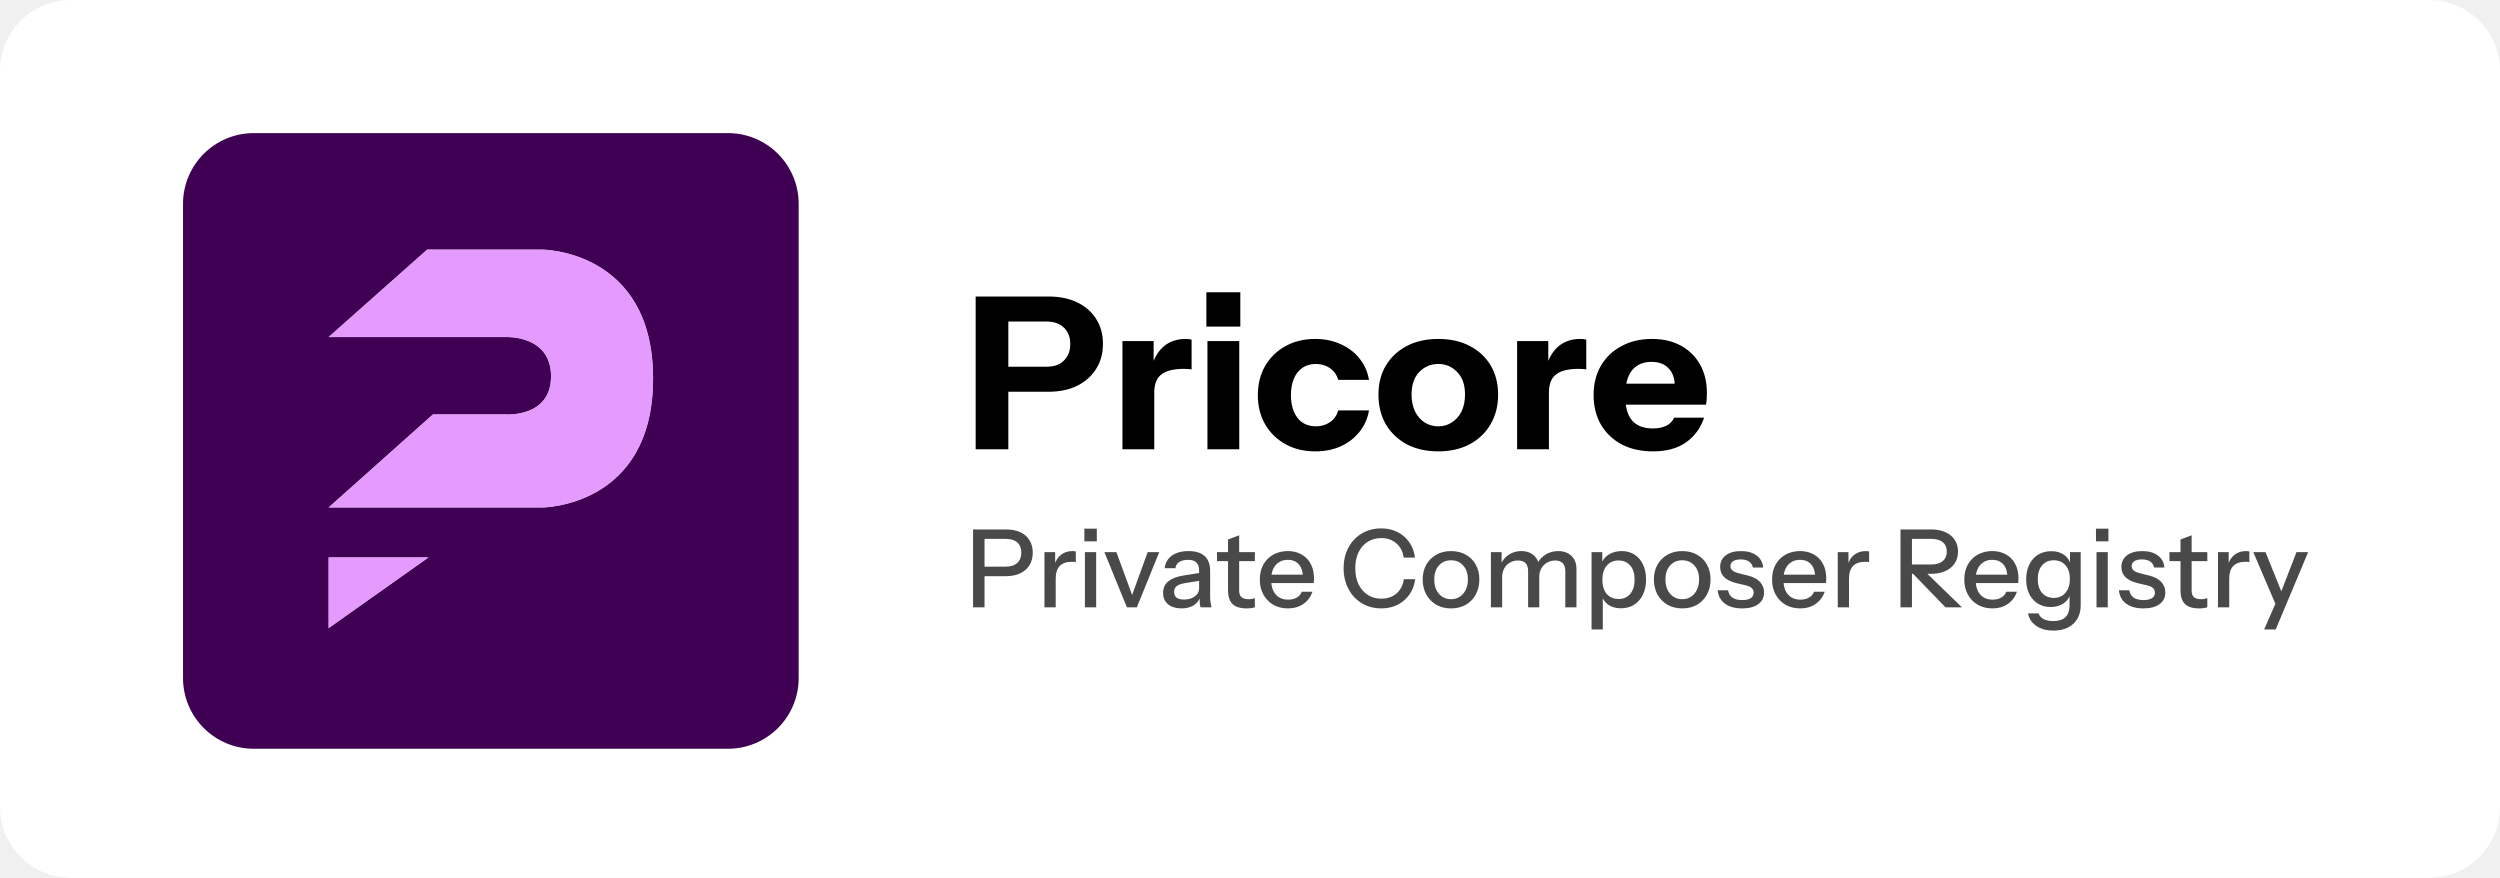
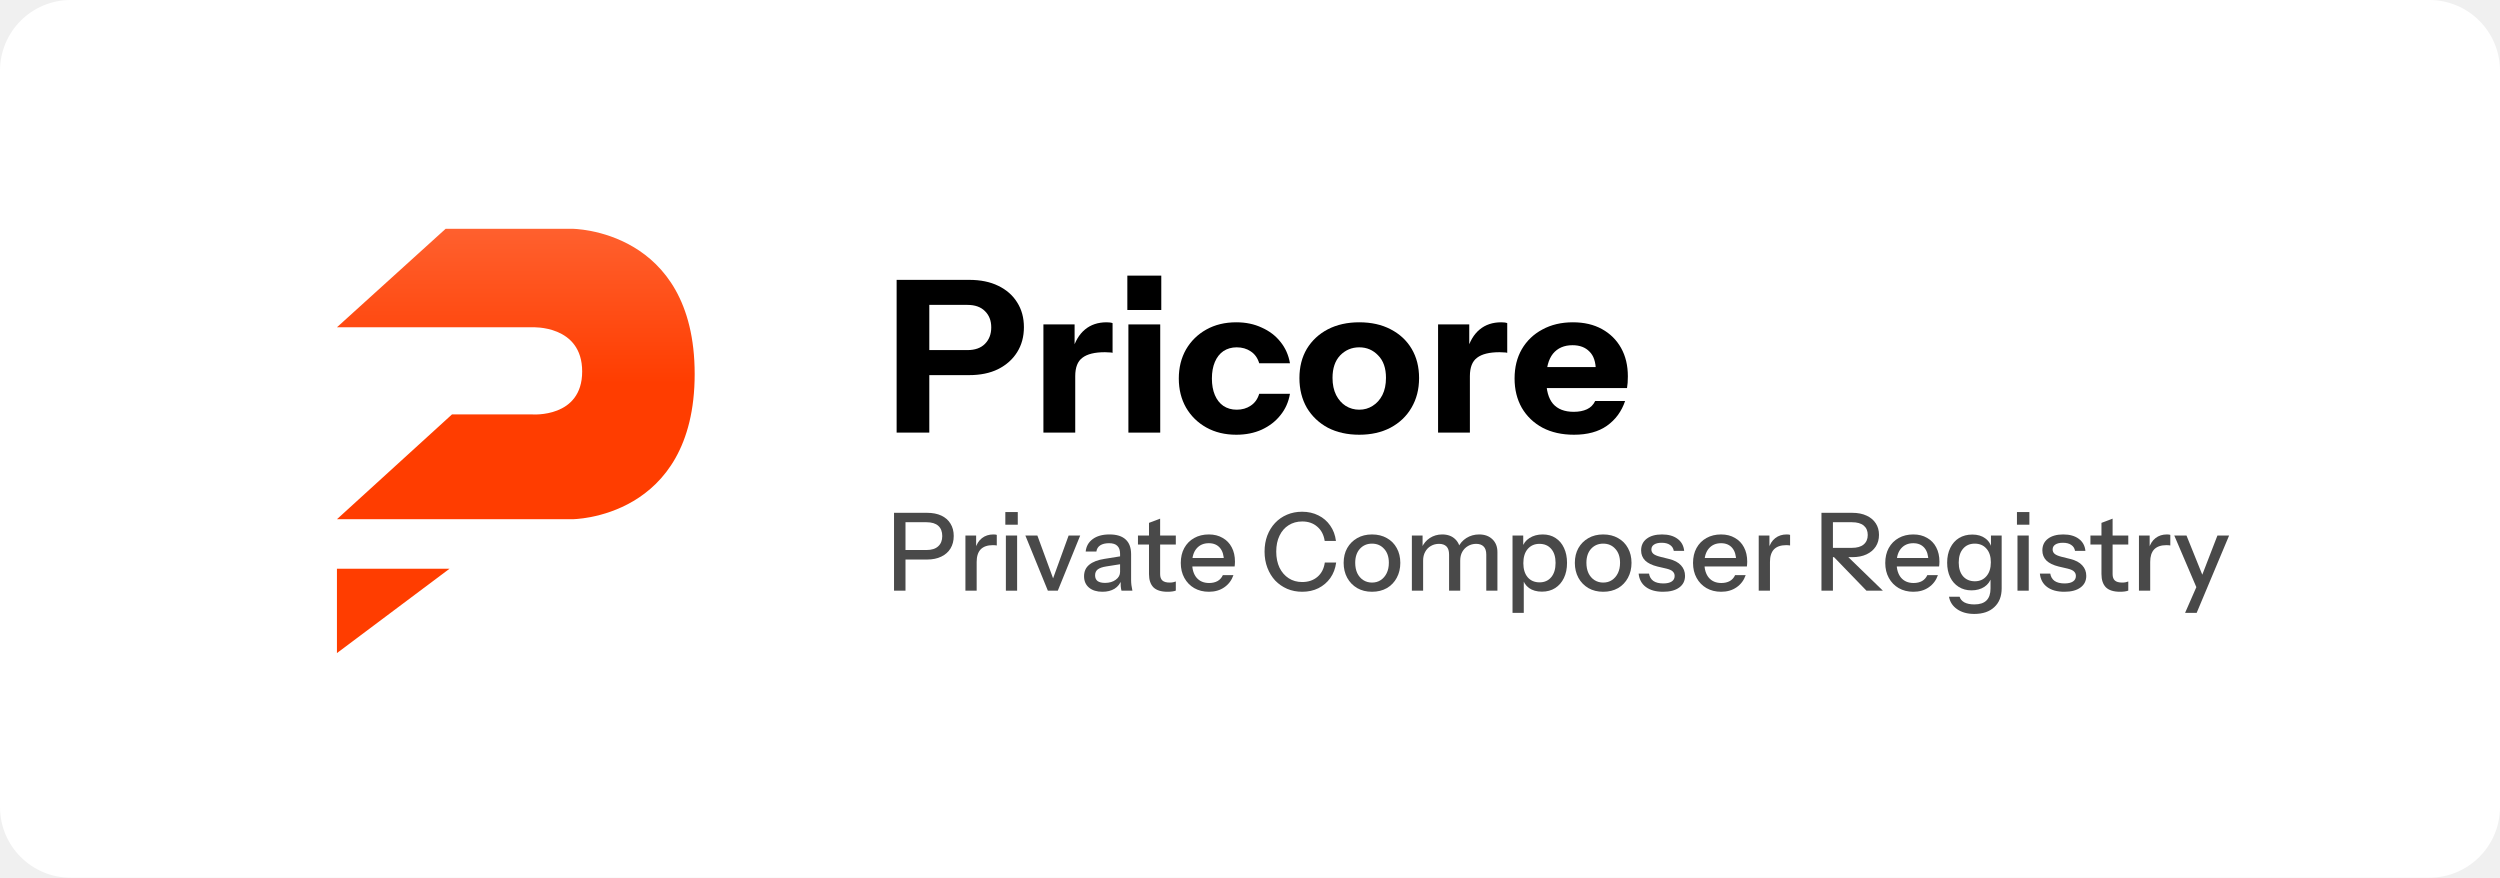
<svg xmlns="http://www.w3.org/2000/svg" width="601" height="211" viewBox="0 0 601 211" fill="none">
  <rect width="601" height="211" rx="17" fill="white" />
-   <path d="M234.55 108V71.28H251.992C254.712 71.28 257.041 71.756 258.979 72.708C260.951 73.66 262.464 74.986 263.518 76.686C264.606 78.386 265.15 80.375 265.15 82.653C265.15 84.931 264.606 86.937 263.518 88.671C262.43 90.405 260.9 91.765 258.928 92.751C256.99 93.703 254.678 94.179 251.992 94.179H240.772V88.161H251.584C253.386 88.161 254.78 87.668 255.766 86.682C256.786 85.662 257.296 84.336 257.296 82.704C257.296 81.072 256.786 79.763 255.766 78.777C254.78 77.791 253.386 77.298 251.584 77.298H242.404V108H234.55ZM269.836 108V81.99H277.333V88.11H277.486V108H269.836ZM277.486 94.434L276.823 88.263C277.435 86.053 278.438 84.37 279.832 83.214C281.226 82.058 282.96 81.48 285.034 81.48C285.68 81.48 286.156 81.548 286.462 81.684V88.824C286.292 88.756 286.054 88.722 285.748 88.722C285.442 88.688 285.068 88.671 284.626 88.671C282.178 88.671 280.376 89.113 279.22 89.997C278.064 90.847 277.486 92.326 277.486 94.434ZM290.268 108V81.99H297.918V108H290.268ZM290.013 78.522V70.26H298.173V78.522H290.013ZM316.205 108.51C313.485 108.51 311.088 107.932 309.014 106.776C306.94 105.62 305.308 104.022 304.118 101.982C302.962 99.942 302.384 97.613 302.384 94.995C302.384 92.377 302.962 90.048 304.118 88.008C305.308 85.968 306.94 84.37 309.014 83.214C311.088 82.058 313.485 81.48 316.205 81.48C318.483 81.48 320.523 81.905 322.325 82.755C324.161 83.571 325.657 84.71 326.813 86.172C328.003 87.634 328.768 89.351 329.108 91.323H321.713C321.339 90.065 320.659 89.113 319.673 88.467C318.721 87.821 317.599 87.498 316.307 87.498C315.083 87.498 314.012 87.804 313.094 88.416C312.21 89.028 311.53 89.895 311.054 91.017C310.578 92.139 310.34 93.465 310.34 94.995C310.34 96.525 310.578 97.851 311.054 98.973C311.53 100.095 312.21 100.962 313.094 101.574C314.012 102.186 315.083 102.492 316.307 102.492C317.599 102.492 318.721 102.169 319.673 101.523C320.659 100.877 321.339 99.925 321.713 98.667H329.108C328.768 100.639 328.003 102.356 326.813 103.818C325.657 105.28 324.161 106.436 322.325 107.286C320.523 108.102 318.483 108.51 316.205 108.51ZM345.764 108.51C342.908 108.51 340.392 107.949 338.216 106.827C336.074 105.671 334.391 104.073 333.167 102.033C331.977 99.959 331.382 97.579 331.382 94.893C331.382 92.207 331.977 89.861 333.167 87.855C334.391 85.849 336.074 84.285 338.216 83.163C340.392 82.041 342.908 81.48 345.764 81.48C348.654 81.48 351.17 82.041 353.312 83.163C355.488 84.285 357.171 85.849 358.361 87.855C359.551 89.861 360.146 92.207 360.146 94.893C360.146 97.579 359.534 99.959 358.31 102.033C357.12 104.073 355.437 105.671 353.261 106.827C351.119 107.949 348.62 108.51 345.764 108.51ZM345.764 102.492C346.954 102.492 348.025 102.186 348.977 101.574C349.963 100.962 350.745 100.095 351.323 98.973C351.901 97.817 352.19 96.44 352.19 94.842C352.19 92.496 351.561 90.694 350.303 89.436C349.079 88.144 347.566 87.498 345.764 87.498C343.962 87.498 342.432 88.144 341.174 89.436C339.95 90.728 339.338 92.53 339.338 94.842C339.338 96.44 339.627 97.817 340.205 98.973C340.783 100.095 341.548 100.962 342.5 101.574C343.486 102.186 344.574 102.492 345.764 102.492ZM364.712 108V81.99H372.209V88.11H372.362V108H364.712ZM372.362 94.434L371.699 88.263C372.311 86.053 373.314 84.37 374.708 83.214C376.102 82.058 377.836 81.48 379.91 81.48C380.556 81.48 381.032 81.548 381.338 81.684V88.824C381.168 88.756 380.93 88.722 380.624 88.722C380.318 88.688 379.944 88.671 379.502 88.671C377.054 88.671 375.252 89.113 374.096 89.997C372.94 90.847 372.362 92.326 372.362 94.434ZM397.383 108.51C394.493 108.51 391.977 107.949 389.835 106.827C387.693 105.671 386.027 104.073 384.837 102.033C383.681 99.993 383.103 97.647 383.103 94.995C383.103 92.309 383.681 89.963 384.837 87.957C386.027 85.917 387.676 84.336 389.784 83.214C391.892 82.058 394.34 81.48 397.128 81.48C399.814 81.48 402.143 82.024 404.115 83.112C406.087 84.2 407.617 85.713 408.705 87.651C409.793 89.589 410.337 91.867 410.337 94.485C410.337 95.029 410.32 95.539 410.286 96.015C410.252 96.457 410.201 96.882 410.133 97.29H387.591V92.241H403.962L402.636 93.159C402.636 91.051 402.126 89.504 401.106 88.518C400.12 87.498 398.76 86.988 397.026 86.988C395.02 86.988 393.456 87.668 392.334 89.028C391.246 90.388 390.702 92.428 390.702 95.148C390.702 97.8 391.246 99.772 392.334 101.064C393.456 102.356 395.122 103.002 397.332 103.002C398.556 103.002 399.61 102.798 400.494 102.39C401.378 101.982 402.041 101.319 402.483 100.401H409.674C408.824 102.917 407.362 104.906 405.288 106.368C403.248 107.796 400.613 108.51 397.383 108.51Z" fill="black" />
-   <path d="M233.924 146V127.28H241.854C243.206 127.28 244.359 127.505 245.312 127.956C246.265 128.407 246.993 129.048 247.496 129.88C248.016 130.712 248.276 131.7 248.276 132.844C248.276 134.005 248.016 135.011 247.496 135.86C246.993 136.692 246.257 137.342 245.286 137.81C244.333 138.278 243.189 138.512 241.854 138.512H236.03V136.224H241.724C242.955 136.224 243.891 135.929 244.532 135.34C245.191 134.751 245.52 133.927 245.52 132.87C245.52 131.795 245.199 130.972 244.558 130.4C243.917 129.828 242.972 129.542 241.724 129.542H236.68V146H233.924ZM251.087 146V132.74H253.661V136.042H253.791V146H251.087ZM253.791 139.084L253.453 135.938C253.765 134.811 254.303 133.953 255.065 133.364C255.828 132.775 256.738 132.48 257.795 132.48C258.194 132.48 258.471 132.515 258.627 132.584V135.132C258.541 135.097 258.419 135.08 258.263 135.08C258.107 135.063 257.917 135.054 257.691 135.054C256.391 135.054 255.412 135.392 254.753 136.068C254.112 136.744 253.791 137.749 253.791 139.084ZM260.812 146V132.74H263.516V146H260.812ZM260.682 130.14V127.098H263.672V130.14H260.682ZM270.905 146L265.497 132.74H268.383L272.803 144.778H271.529L275.897 132.74H278.679L273.297 146H270.905ZM288.604 146C288.518 145.671 288.457 145.307 288.422 144.908C288.405 144.509 288.396 144.024 288.396 143.452H288.266V137.134C288.266 136.285 288.05 135.652 287.616 135.236C287.2 134.803 286.533 134.586 285.614 134.586C284.73 134.586 284.02 134.759 283.482 135.106C282.962 135.453 282.659 135.947 282.572 136.588H279.998C280.12 135.34 280.683 134.343 281.688 133.598C282.694 132.853 284.037 132.48 285.718 132.48C287.452 132.48 288.752 132.887 289.618 133.702C290.485 134.499 290.918 135.678 290.918 137.238V143.452C290.918 143.851 290.944 144.258 290.996 144.674C291.048 145.09 291.126 145.532 291.23 146H288.604ZM284.028 146.26C282.676 146.26 281.602 145.931 280.804 145.272C280.007 144.596 279.608 143.686 279.608 142.542C279.608 141.363 280.024 140.436 280.856 139.76C281.706 139.067 282.919 138.599 284.496 138.356L288.864 137.654V139.552L284.912 140.176C284.028 140.315 283.361 140.549 282.91 140.878C282.477 141.207 282.26 141.684 282.26 142.308C282.26 142.915 282.46 143.374 282.858 143.686C283.274 143.981 283.872 144.128 284.652 144.128C285.692 144.128 286.55 143.877 287.226 143.374C287.92 142.871 288.266 142.239 288.266 141.476L288.604 143.4C288.292 144.319 287.738 145.029 286.94 145.532C286.143 146.017 285.172 146.26 284.028 146.26ZM299.69 146.26C298.148 146.26 297.012 145.905 296.284 145.194C295.574 144.466 295.218 143.4 295.218 141.996V129.698L297.896 128.684V142.022C297.896 142.715 298.078 143.227 298.442 143.556C298.806 143.885 299.396 144.05 300.21 144.05C300.522 144.05 300.8 144.024 301.042 143.972C301.285 143.92 301.493 143.859 301.666 143.79V145.974C301.476 146.061 301.207 146.13 300.86 146.182C300.514 146.234 300.124 146.26 299.69 146.26ZM292.566 134.898V132.74H301.666V134.898H292.566ZM309.62 146.26C308.285 146.26 307.107 145.965 306.084 145.376C305.079 144.787 304.29 143.972 303.718 142.932C303.146 141.892 302.86 140.696 302.86 139.344C302.86 137.975 303.137 136.779 303.692 135.756C304.264 134.716 305.061 133.91 306.084 133.338C307.107 132.766 308.277 132.48 309.594 132.48C310.877 132.48 311.986 132.757 312.922 133.312C313.875 133.849 314.603 134.603 315.106 135.574C315.626 136.545 315.886 137.697 315.886 139.032C315.886 139.24 315.877 139.439 315.86 139.63C315.86 139.803 315.843 139.985 315.808 140.176H304.68V138.148H313.91L313.234 138.954C313.234 137.533 312.913 136.449 312.272 135.704C311.631 134.959 310.738 134.586 309.594 134.586C308.363 134.586 307.384 135.011 306.656 135.86C305.945 136.692 305.59 137.853 305.59 139.344C305.59 140.852 305.945 142.031 306.656 142.88C307.384 143.729 308.389 144.154 309.672 144.154C310.452 144.154 311.128 143.998 311.7 143.686C312.272 143.357 312.697 142.88 312.974 142.256H315.522C315.089 143.504 314.352 144.483 313.312 145.194C312.289 145.905 311.059 146.26 309.62 146.26ZM332.049 146.26C330.749 146.26 329.544 146.026 328.435 145.558C327.325 145.073 326.363 144.405 325.549 143.556C324.751 142.689 324.127 141.667 323.677 140.488C323.226 139.309 323.001 138.018 323.001 136.614C323.001 135.21 323.217 133.927 323.651 132.766C324.101 131.587 324.725 130.573 325.523 129.724C326.337 128.857 327.299 128.19 328.409 127.722C329.518 127.254 330.723 127.02 332.023 127.02C333.479 127.02 334.787 127.315 335.949 127.904C337.11 128.476 338.055 129.291 338.783 130.348C339.528 131.405 339.987 132.636 340.161 134.04H337.457C337.231 132.567 336.633 131.423 335.663 130.608C334.709 129.776 333.505 129.36 332.049 129.36C330.818 129.36 329.726 129.663 328.773 130.27C327.837 130.859 327.109 131.7 326.589 132.792C326.069 133.867 325.809 135.141 325.809 136.614C325.809 138.07 326.069 139.353 326.589 140.462C327.126 141.554 327.863 142.403 328.799 143.01C329.735 143.617 330.818 143.92 332.049 143.92C333.505 143.92 334.718 143.513 335.689 142.698C336.677 141.866 337.275 140.713 337.483 139.24H340.213C340.022 140.661 339.554 141.901 338.809 142.958C338.063 143.998 337.11 144.813 335.949 145.402C334.805 145.974 333.505 146.26 332.049 146.26ZM348.824 146.26C347.472 146.26 346.285 145.965 345.262 145.376C344.24 144.769 343.442 143.946 342.87 142.906C342.298 141.849 342.012 140.653 342.012 139.318C342.012 137.966 342.298 136.779 342.87 135.756C343.46 134.733 344.257 133.936 345.262 133.364C346.285 132.775 347.472 132.48 348.824 132.48C350.194 132.48 351.39 132.775 352.412 133.364C353.435 133.936 354.224 134.733 354.778 135.756C355.35 136.779 355.636 137.966 355.636 139.318C355.636 140.653 355.35 141.849 354.778 142.906C354.224 143.946 353.435 144.769 352.412 145.376C351.39 145.965 350.194 146.26 348.824 146.26ZM348.824 144.05C349.639 144.05 350.341 143.851 350.93 143.452C351.537 143.053 352.014 142.499 352.36 141.788C352.707 141.077 352.88 140.245 352.88 139.292C352.88 137.871 352.499 136.753 351.736 135.938C350.991 135.106 350.02 134.69 348.824 134.69C347.646 134.69 346.675 135.106 345.912 135.938C345.167 136.77 344.794 137.888 344.794 139.292C344.794 140.245 344.959 141.077 345.288 141.788C345.635 142.499 346.112 143.053 346.718 143.452C347.342 143.851 348.044 144.05 348.824 144.05ZM358.414 146V132.74H360.988V135.86H361.118V146H358.414ZM367.358 146V137.342C367.358 136.441 367.15 135.782 366.734 135.366C366.318 134.95 365.72 134.742 364.94 134.742C364.212 134.742 363.553 134.915 362.964 135.262C362.392 135.591 361.941 136.059 361.612 136.666C361.282 137.255 361.118 137.957 361.118 138.772L360.78 135.678C361.213 134.69 361.863 133.91 362.73 133.338C363.614 132.766 364.602 132.48 365.694 132.48C367.011 132.48 368.06 132.861 368.84 133.624C369.637 134.387 370.036 135.392 370.036 136.64V146H367.358ZM376.302 146V137.342C376.302 136.441 376.085 135.782 375.652 135.366C375.236 134.95 374.638 134.742 373.858 134.742C373.147 134.742 372.497 134.915 371.908 135.262C371.336 135.591 370.876 136.059 370.53 136.666C370.2 137.255 370.036 137.957 370.036 138.772L369.49 135.678C369.94 134.69 370.616 133.91 371.518 133.338C372.436 132.766 373.459 132.48 374.586 132.48C375.92 132.48 376.986 132.87 377.784 133.65C378.581 134.413 378.98 135.435 378.98 136.718V146H376.302ZM389.683 146.234C388.435 146.234 387.395 145.939 386.563 145.35C385.748 144.743 385.211 143.903 384.951 142.828L385.315 142.776V151.33H382.611V132.74H385.185V135.782L384.925 135.704C385.202 134.699 385.792 133.91 386.693 133.338C387.594 132.766 388.652 132.48 389.865 132.48C391.061 132.48 392.092 132.766 392.959 133.338C393.843 133.91 394.519 134.707 394.987 135.73C395.472 136.753 395.715 137.949 395.715 139.318C395.715 140.705 395.464 141.918 394.961 142.958C394.458 143.998 393.756 144.804 392.855 145.376C391.954 145.948 390.896 146.234 389.683 146.234ZM389.111 143.998C390.29 143.998 391.226 143.582 391.919 142.75C392.612 141.918 392.959 140.774 392.959 139.318C392.959 137.879 392.612 136.761 391.919 135.964C391.226 135.149 390.281 134.742 389.085 134.742C387.906 134.742 386.962 135.158 386.251 135.99C385.558 136.805 385.211 137.94 385.211 139.396C385.211 140.817 385.558 141.944 386.251 142.776C386.962 143.591 387.915 143.998 389.111 143.998ZM404.404 146.26C403.052 146.26 401.865 145.965 400.842 145.376C399.82 144.769 399.022 143.946 398.45 142.906C397.878 141.849 397.592 140.653 397.592 139.318C397.592 137.966 397.878 136.779 398.45 135.756C399.04 134.733 399.837 133.936 400.842 133.364C401.865 132.775 403.052 132.48 404.404 132.48C405.774 132.48 406.97 132.775 407.992 133.364C409.015 133.936 409.804 134.733 410.358 135.756C410.93 136.779 411.216 137.966 411.216 139.318C411.216 140.653 410.93 141.849 410.358 142.906C409.804 143.946 409.015 144.769 407.992 145.376C406.97 145.965 405.774 146.26 404.404 146.26ZM404.404 144.05C405.219 144.05 405.921 143.851 406.51 143.452C407.117 143.053 407.594 142.499 407.94 141.788C408.287 141.077 408.46 140.245 408.46 139.292C408.46 137.871 408.079 136.753 407.316 135.938C406.571 135.106 405.6 134.69 404.404 134.69C403.226 134.69 402.255 135.106 401.492 135.938C400.747 136.77 400.374 137.888 400.374 139.292C400.374 140.245 400.539 141.077 400.868 141.788C401.215 142.499 401.692 143.053 402.298 143.452C402.922 143.851 403.624 144.05 404.404 144.05ZM418.803 146.26C417.07 146.26 415.692 145.879 414.669 145.116C413.646 144.353 413.066 143.279 412.927 141.892H415.423C415.544 142.655 415.891 143.244 416.463 143.66C417.052 144.059 417.85 144.258 418.855 144.258C419.739 144.258 420.415 144.102 420.883 143.79C421.351 143.478 421.585 143.036 421.585 142.464C421.585 142.048 421.446 141.701 421.169 141.424C420.909 141.129 420.389 140.887 419.609 140.696L417.477 140.202C416.142 139.873 415.146 139.387 414.487 138.746C413.846 138.087 413.525 137.281 413.525 136.328C413.525 135.132 413.967 134.196 414.851 133.52C415.752 132.827 416.983 132.48 418.543 132.48C420.086 132.48 421.325 132.827 422.261 133.52C423.214 134.213 423.752 135.184 423.873 136.432H421.377C421.273 135.808 420.97 135.331 420.467 135.002C419.982 134.655 419.314 134.482 418.465 134.482C417.668 134.482 417.052 134.629 416.619 134.924C416.203 135.201 415.995 135.591 415.995 136.094C415.995 136.51 416.151 136.857 416.463 137.134C416.792 137.411 417.33 137.645 418.075 137.836L420.259 138.382C421.524 138.694 422.478 139.205 423.119 139.916C423.76 140.609 424.081 141.45 424.081 142.438C424.081 143.634 423.613 144.57 422.677 145.246C421.758 145.922 420.467 146.26 418.803 146.26ZM432.764 146.26C431.43 146.26 430.251 145.965 429.228 145.376C428.223 144.787 427.434 143.972 426.862 142.932C426.29 141.892 426.004 140.696 426.004 139.344C426.004 137.975 426.282 136.779 426.836 135.756C427.408 134.716 428.206 133.91 429.228 133.338C430.251 132.766 431.421 132.48 432.738 132.48C434.021 132.48 435.13 132.757 436.066 133.312C437.02 133.849 437.748 134.603 438.25 135.574C438.77 136.545 439.03 137.697 439.03 139.032C439.03 139.24 439.022 139.439 439.004 139.63C439.004 139.803 438.987 139.985 438.952 140.176H427.824V138.148H437.054L436.378 138.954C436.378 137.533 436.058 136.449 435.416 135.704C434.775 134.959 433.882 134.586 432.738 134.586C431.508 134.586 430.528 135.011 429.8 135.86C429.09 136.692 428.734 137.853 428.734 139.344C428.734 140.852 429.09 142.031 429.8 142.88C430.528 143.729 431.534 144.154 432.816 144.154C433.596 144.154 434.272 143.998 434.844 143.686C435.416 143.357 435.841 142.88 436.118 142.256H438.666C438.233 143.504 437.496 144.483 436.456 145.194C435.434 145.905 434.203 146.26 432.764 146.26ZM441.796 146V132.74H444.37V136.042H444.5V146H441.796ZM444.5 139.084L444.162 135.938C444.474 134.811 445.012 133.953 445.774 133.364C446.537 132.775 447.447 132.48 448.504 132.48C448.903 132.48 449.18 132.515 449.336 132.584V135.132C449.25 135.097 449.128 135.08 448.972 135.08C448.816 135.063 448.626 135.054 448.4 135.054C447.1 135.054 446.121 135.392 445.462 136.068C444.821 136.744 444.5 137.749 444.5 139.084ZM456.878 146V127.28H464.262C465.614 127.28 466.767 127.505 467.72 127.956C468.674 128.389 469.41 129.005 469.93 129.802C470.45 130.582 470.71 131.509 470.71 132.584C470.71 133.659 470.45 134.595 469.93 135.392C469.41 136.189 468.674 136.813 467.72 137.264C466.767 137.715 465.614 137.94 464.262 137.94H458.958V135.704H464.184C465.432 135.704 466.377 135.435 467.018 134.898C467.677 134.343 468.006 133.581 468.006 132.61C468.006 131.639 467.686 130.885 467.044 130.348C466.403 129.811 465.45 129.542 464.184 129.542H459.634V146H456.878ZM467.694 146L458.568 136.562H461.922L471.646 146H467.694ZM478.975 146.26C477.641 146.26 476.462 145.965 475.439 145.376C474.434 144.787 473.645 143.972 473.073 142.932C472.501 141.892 472.215 140.696 472.215 139.344C472.215 137.975 472.493 136.779 473.047 135.756C473.619 134.716 474.417 133.91 475.439 133.338C476.462 132.766 477.632 132.48 478.949 132.48C480.232 132.48 481.341 132.757 482.277 133.312C483.231 133.849 483.959 134.603 484.461 135.574C484.981 136.545 485.241 137.697 485.241 139.032C485.241 139.24 485.233 139.439 485.215 139.63C485.215 139.803 485.198 139.985 485.163 140.176H474.035V138.148H483.265L482.589 138.954C482.589 137.533 482.269 136.449 481.627 135.704C480.986 134.959 480.093 134.586 478.949 134.586C477.719 134.586 476.739 135.011 476.011 135.86C475.301 136.692 474.945 137.853 474.945 139.344C474.945 140.852 475.301 142.031 476.011 142.88C476.739 143.729 477.745 144.154 479.027 144.154C479.807 144.154 480.483 143.998 481.055 143.686C481.627 143.357 482.052 142.88 482.329 142.256H484.877C484.444 143.504 483.707 144.483 482.667 145.194C481.645 145.905 480.414 146.26 478.975 146.26ZM493.622 151.59C491.958 151.59 490.58 151.209 489.488 150.446C488.413 149.701 487.763 148.704 487.538 147.456H490.086C490.259 148.028 490.641 148.479 491.23 148.808C491.837 149.137 492.643 149.302 493.648 149.302C494.948 149.302 495.919 148.981 496.56 148.34C497.201 147.699 497.522 146.745 497.522 145.48V142.62L497.756 142.672C497.496 143.677 496.933 144.475 496.066 145.064C495.199 145.636 494.159 145.922 492.946 145.922C491.785 145.922 490.762 145.645 489.878 145.09C488.994 144.535 488.309 143.764 487.824 142.776C487.339 141.771 487.096 140.601 487.096 139.266C487.096 137.914 487.347 136.727 487.85 135.704C488.353 134.681 489.055 133.893 489.956 133.338C490.875 132.783 491.941 132.506 493.154 132.506C494.402 132.506 495.433 132.809 496.248 133.416C497.08 134.005 497.609 134.846 497.834 135.938L497.626 135.964V132.74H500.2V145.454C500.2 147.361 499.611 148.86 498.432 149.952C497.271 151.044 495.667 151.59 493.622 151.59ZM493.752 143.738C494.913 143.738 495.841 143.331 496.534 142.516C497.245 141.701 497.6 140.583 497.6 139.162C497.6 137.775 497.245 136.683 496.534 135.886C495.841 135.089 494.905 134.69 493.726 134.69C492.547 134.69 491.611 135.097 490.918 135.912C490.225 136.709 489.878 137.819 489.878 139.24C489.878 140.627 490.225 141.727 490.918 142.542C491.629 143.339 492.573 143.738 493.752 143.738ZM504.003 146V132.74H506.707V146H504.003ZM503.873 130.14V127.098H506.863V130.14H503.873ZM515.262 146.26C513.529 146.26 512.151 145.879 511.128 145.116C510.105 144.353 509.525 143.279 509.386 141.892H511.882C512.003 142.655 512.35 143.244 512.922 143.66C513.511 144.059 514.309 144.258 515.314 144.258C516.198 144.258 516.874 144.102 517.342 143.79C517.81 143.478 518.044 143.036 518.044 142.464C518.044 142.048 517.905 141.701 517.628 141.424C517.368 141.129 516.848 140.887 516.068 140.696L513.936 140.202C512.601 139.873 511.605 139.387 510.946 138.746C510.305 138.087 509.984 137.281 509.984 136.328C509.984 135.132 510.426 134.196 511.31 133.52C512.211 132.827 513.442 132.48 515.002 132.48C516.545 132.48 517.784 132.827 518.72 133.52C519.673 134.213 520.211 135.184 520.332 136.432H517.836C517.732 135.808 517.429 135.331 516.926 135.002C516.441 134.655 515.773 134.482 514.924 134.482C514.127 134.482 513.511 134.629 513.078 134.924C512.662 135.201 512.454 135.591 512.454 136.094C512.454 136.51 512.61 136.857 512.922 137.134C513.251 137.411 513.789 137.645 514.534 137.836L516.718 138.382C517.983 138.694 518.937 139.205 519.578 139.916C520.219 140.609 520.54 141.45 520.54 142.438C520.54 143.634 520.072 144.57 519.136 145.246C518.217 145.922 516.926 146.26 515.262 146.26ZM528.663 146.26C527.12 146.26 525.985 145.905 525.257 145.194C524.546 144.466 524.191 143.4 524.191 141.996V129.698L526.869 128.684V142.022C526.869 142.715 527.051 143.227 527.415 143.556C527.779 143.885 528.368 144.05 529.183 144.05C529.495 144.05 529.772 144.024 530.015 143.972C530.258 143.92 530.466 143.859 530.639 143.79V145.974C530.448 146.061 530.18 146.13 529.833 146.182C529.486 146.234 529.096 146.26 528.663 146.26ZM521.539 134.898V132.74H530.639V134.898H521.539ZM533.203 146V132.74H535.777V136.042H535.907V146H533.203ZM535.907 139.084L535.569 135.938C535.881 134.811 536.418 133.953 537.181 133.364C537.943 132.775 538.853 132.48 539.911 132.48C540.309 132.48 540.587 132.515 540.743 132.584V135.132C540.656 135.097 540.535 135.08 540.379 135.08C540.223 135.063 540.032 135.054 539.807 135.054C538.507 135.054 537.527 135.392 536.869 136.068C536.227 136.744 535.907 137.749 535.907 139.084ZM544.296 151.33L547.494 144.024L548.04 143.166L552.07 132.74H554.878L547.078 151.33H544.296ZM547.364 146L541.696 132.74H544.634L549.444 144.674L547.364 146Z" fill="#494949" />
-   <rect x="44" y="32" width="148" height="148" rx="17" fill="#3F0054" />
-   <path d="M79 151V134H103L79 151Z" fill="#D9D9D9" />
-   <path d="M79 151V134H103L79 151Z" fill="#E59AFE" />
-   <path d="M102.703 60L79 81.026H121.608C121.608 81.026 132.47 80.487 132.47 90.461C132.47 100.435 121.608 99.626 121.608 99.626H104.081L79 122H130.265C130.265 122 157 122 157 91C157 60 130.265 60 130.265 60H102.703Z" fill="#D9D9D9" />
-   <path d="M102.703 60L79 81.026H121.608C121.608 81.026 132.47 80.487 132.47 90.461C132.47 100.435 121.608 99.626 121.608 99.626H104.081L79 122H130.265C130.265 122 157 122 157 91C157 60 130.265 60 130.265 60H102.703Z" fill="#E59AFE" />
+   <path d="M378.384 104.51C375.494 104.51 372.978 103.949 370.836 102.827C368.694 101.671 367.028 100.073 365.838 98.033C364.682 95.993 364.104 93.647 364.104 90.995C364.104 88.309 364.682 85.963 365.838 83.957C367.028 81.917 368.677 80.336 370.785 79.214C372.893 78.058 375.341 77.48 378.129 77.48C380.815 77.48 383.144 78.024 385.116 79.112C387.088 80.2 388.618 81.713 389.706 83.651C390.794 85.589 391.338 87.867 391.338 90.485C391.338 91.029 391.321 91.539 391.287 92.015C391.253 92.457 391.202 92.882 391.134 93.29H368.592V88.241H384.963L383.637 89.159C383.637 87.051 383.127 85.504 382.107 84.518C381.121 83.498 379.761 82.988 378.027 82.988C376.021 82.988 374.457 83.668 373.335 85.028C372.247 86.388 371.703 88.428 371.703 91.148C371.703 93.8 372.247 95.772 373.335 97.064C374.457 98.356 376.123 99.002 378.333 99.002C379.557 99.002 380.611 98.798 381.495 98.39C382.379 97.982 383.042 97.319 383.484 96.401H390.675C389.825 98.917 388.363 100.906 386.289 102.368C384.249 103.796 381.614 104.51 378.384 104.51Z" fill="black" />
+   <path d="M345.712 104V77.99H353.209V84.11H353.362V104H345.712ZM353.362 90.434L352.699 84.263C353.311 82.053 354.314 80.37 355.708 79.214C357.102 78.058 358.836 77.48 360.91 77.48C361.556 77.48 362.032 77.548 362.338 77.684V84.824C362.168 84.756 361.93 84.722 361.624 84.722C361.318 84.688 360.944 84.671 360.502 84.671C358.054 84.671 356.252 85.113 355.096 85.997C353.94 86.847 353.362 88.326 353.362 90.434Z" fill="black" />
+   <path d="M326.764 104.51C323.908 104.51 321.392 103.949 319.216 102.827C317.074 101.671 315.391 100.073 314.167 98.033C312.977 95.959 312.382 93.579 312.382 90.893C312.382 88.207 312.977 85.861 314.167 83.855C315.391 81.849 317.074 80.285 319.216 79.163C321.392 78.041 323.908 77.48 326.764 77.48C329.654 77.48 332.17 78.041 334.312 79.163C336.488 80.285 338.171 81.849 339.361 83.855C340.551 85.861 341.146 88.207 341.146 90.893C341.146 93.579 340.534 95.959 339.31 98.033C338.12 100.073 336.437 101.671 334.261 102.827C332.119 103.949 329.62 104.51 326.764 104.51ZM326.764 98.492C327.954 98.492 329.025 98.186 329.977 97.574C330.963 96.962 331.745 96.095 332.323 94.973C332.901 93.817 333.19 92.44 333.19 90.842C333.19 88.496 332.561 86.694 331.303 85.436C330.079 84.144 328.566 83.498 326.764 83.498C324.962 83.498 323.432 84.144 322.174 85.436C320.95 86.728 320.338 88.53 320.338 90.842C320.338 92.44 320.627 93.817 321.205 94.973C321.783 96.095 322.548 96.962 323.5 97.574C324.486 98.186 325.574 98.492 326.764 98.492Z" fill="black" />
+   <path d="M297.205 104.51C294.485 104.51 292.088 103.932 290.014 102.776C287.94 101.62 286.308 100.022 285.118 97.982C283.962 95.942 283.384 93.613 283.384 90.995C283.384 88.377 283.962 86.048 285.118 84.008C286.308 81.968 287.94 80.37 290.014 79.214C292.088 78.058 294.485 77.48 297.205 77.48C299.483 77.48 301.523 77.905 303.325 78.755C305.161 79.571 306.657 80.71 307.813 82.172C309.003 83.634 309.768 85.351 310.108 87.323H302.713C302.339 86.065 301.659 85.113 300.673 84.467C299.721 83.821 298.599 83.498 297.307 83.498C296.083 83.498 295.012 83.804 294.094 84.416C293.21 85.028 292.53 85.895 292.054 87.017C291.578 88.139 291.34 89.465 291.34 90.995C291.34 92.525 291.578 93.851 292.054 94.973C292.53 96.095 293.21 96.962 294.094 97.574C295.012 98.186 296.083 98.492 297.307 98.492C298.599 98.492 299.721 98.169 300.673 97.523C301.659 96.877 302.339 95.925 302.713 94.667H310.108C309.768 96.639 309.003 98.356 307.813 99.818C306.657 101.28 305.161 102.436 303.325 103.286C301.523 104.102 299.483 104.51 297.205 104.51Z" fill="black" />
+   <path d="M271.268 104V77.99H278.918V104H271.268ZM271.013 74.522V66.26H279.173V74.522H271.013Z" fill="black" />
+   <path d="M250.836 104V77.99H258.333V84.11H258.486V104H250.836ZM258.486 90.434L257.823 84.263C258.435 82.053 259.438 80.37 260.832 79.214C262.226 78.058 263.96 77.48 266.034 77.48C266.68 77.48 267.156 77.548 267.462 77.684V84.824C267.292 84.756 267.054 84.722 266.748 84.722C266.442 84.688 266.068 84.671 265.626 84.671C263.178 84.671 261.376 85.113 260.22 85.997C259.064 86.847 258.486 88.326 258.486 90.434Z" fill="black" />
+   <path d="M215.55 104V67.28H232.992C235.712 67.28 238.041 67.756 239.979 68.708C241.951 69.66 243.464 70.986 244.518 72.686C245.606 74.386 246.15 76.375 246.15 78.653C246.15 80.931 245.606 82.937 244.518 84.671C243.43 86.405 241.9 87.765 239.928 88.751C237.99 89.703 235.678 90.179 232.992 90.179H221.772V84.161H232.584C234.386 84.161 235.78 83.668 236.766 82.682C237.786 81.662 238.296 80.336 238.296 78.704C238.296 77.072 237.786 75.763 236.766 74.777C235.78 73.791 234.386 73.298 232.584 73.298H223.404V104H215.55Z" fill="black" />
+   <path d="M525.296 147.33L528.494 140.024L529.04 139.166L533.07 128.74H535.878L528.078 147.33H525.296ZM528.364 142L522.696 128.74H525.634L530.444 140.674L528.364 142Z" fill="#494949" />
+   <path d="M514.203 142V128.74H516.777V132.042H516.907V142H514.203ZM516.907 135.084L516.569 131.938C516.881 130.811 517.418 129.953 518.181 129.364C518.943 128.775 519.853 128.48 520.911 128.48C521.309 128.48 521.587 128.515 521.743 128.584V131.132C521.656 131.097 521.535 131.08 521.379 131.08C521.223 131.063 521.032 131.054 520.807 131.054C519.507 131.054 518.527 131.392 517.869 132.068C517.227 132.744 516.907 133.749 516.907 135.084Z" fill="#494949" />
+   <path d="M509.663 142.26C508.12 142.26 506.985 141.905 506.257 141.194C505.546 140.466 505.191 139.4 505.191 137.996V125.698L507.869 124.684V138.022C507.869 138.715 508.051 139.227 508.415 139.556C508.779 139.885 509.368 140.05 510.183 140.05C510.495 140.05 510.772 140.024 511.015 139.972C511.258 139.92 511.466 139.859 511.639 139.79V141.974C511.448 142.061 511.18 142.13 510.833 142.182C510.486 142.234 510.096 142.26 509.663 142.26ZM502.539 130.898V128.74H511.639V130.898H502.539Z" fill="#494949" />
+   <path d="M496.262 142.26C494.529 142.26 493.151 141.879 492.128 141.116C491.105 140.353 490.525 139.279 490.386 137.892H492.882C493.003 138.655 493.35 139.244 493.922 139.66C494.511 140.059 495.309 140.258 496.314 140.258C497.198 140.258 497.874 140.102 498.342 139.79C498.81 139.478 499.044 139.036 499.044 138.464C499.044 138.048 498.905 137.701 498.628 137.424C498.368 137.129 497.848 136.887 497.068 136.696L494.936 136.202C493.601 135.873 492.605 135.387 491.946 134.746C491.305 134.087 490.984 133.281 490.984 132.328C490.984 131.132 491.426 130.196 492.31 129.52C493.211 128.827 494.442 128.48 496.002 128.48C497.545 128.48 498.784 128.827 499.72 129.52C500.673 130.213 501.211 131.184 501.332 132.432H498.836C498.732 131.808 498.429 131.331 497.926 131.002C497.441 130.655 496.773 130.482 495.924 130.482C495.127 130.482 494.511 130.629 494.078 130.924C493.662 131.201 493.454 131.591 493.454 132.094C493.454 132.51 493.61 132.857 493.922 133.134C494.251 133.411 494.789 133.645 495.534 133.836L497.718 134.382C498.983 134.694 499.937 135.205 500.578 135.916C501.219 136.609 501.54 137.45 501.54 138.438C501.54 139.634 501.072 140.57 500.136 141.246C499.217 141.922 497.926 142.26 496.262 142.26Z" fill="#494949" />
+   <path d="M485.004 142V128.74H487.708V142H485.004ZM484.874 126.14V123.098H487.864V126.14H484.874Z" fill="#494949" />
+   <path d="M474.622 147.59C472.958 147.59 471.58 147.209 470.488 146.446C469.414 145.701 468.764 144.704 468.538 143.456H471.086C471.26 144.028 471.641 144.479 472.23 144.808C472.837 145.137 473.643 145.302 474.648 145.302C475.948 145.302 476.919 144.981 477.56 144.34C478.202 143.699 478.522 142.745 478.522 141.48V138.62L478.756 138.672C478.496 139.677 477.933 140.475 477.066 141.064C476.2 141.636 475.16 141.922 473.946 141.922C472.785 141.922 471.762 141.645 470.878 141.09C469.994 140.535 469.31 139.764 468.824 138.776C468.339 137.771 468.096 136.601 468.096 135.266C468.096 133.914 468.348 132.727 468.85 131.704C469.353 130.681 470.055 129.893 470.956 129.338C471.875 128.783 472.941 128.506 474.154 128.506C475.402 128.506 476.434 128.809 477.248 129.416C478.08 130.005 478.609 130.846 478.834 131.938L478.626 131.964V128.74H481.2V141.454C481.2 143.361 480.611 144.86 479.432 145.952C478.271 147.044 476.668 147.59 474.622 147.59ZM474.752 139.738C475.914 139.738 476.841 139.331 477.534 138.516C478.245 137.701 478.6 136.583 478.6 135.162C478.6 133.775 478.245 132.683 477.534 131.886C476.841 131.089 475.905 130.69 474.726 130.69C473.548 130.69 472.612 131.097 471.918 131.912C471.225 132.709 470.878 133.819 470.878 135.24C470.878 136.627 471.225 137.727 471.918 138.542C472.629 139.339 473.574 139.738 474.752 139.738Z" fill="#494949" />
+   <path d="M459.975 142.26C458.641 142.26 457.462 141.965 456.439 141.376C455.434 140.787 454.645 139.972 454.073 138.932C453.501 137.892 453.215 136.696 453.215 135.344C453.215 133.975 453.493 132.779 454.047 131.756C454.619 130.716 455.417 129.91 456.439 129.338C457.462 128.766 458.632 128.48 459.949 128.48C461.232 128.48 462.341 128.757 463.277 129.312C464.231 129.849 464.959 130.603 465.461 131.574C465.981 132.545 466.241 133.697 466.241 135.032C466.241 135.24 466.233 135.439 466.215 135.63C466.215 135.803 466.198 135.985 466.163 136.176H455.035V134.148H464.265L463.589 134.954C463.589 133.533 463.269 132.449 462.627 131.704C461.986 130.959 461.093 130.586 459.949 130.586C458.719 130.586 457.739 131.011 457.011 131.86C456.301 132.692 455.945 133.853 455.945 135.344C455.945 136.852 456.301 138.031 457.011 138.88C457.739 139.729 458.745 140.154 460.027 140.154C460.807 140.154 461.483 139.998 462.055 139.686C462.627 139.357 463.052 138.88 463.329 138.256H465.877C465.444 139.504 464.707 140.483 463.667 141.194C462.645 141.905 461.414 142.26 459.975 142.26Z" fill="#494949" />
+   <path d="M437.878 142V123.28H445.262C446.614 123.28 447.767 123.505 448.72 123.956C449.674 124.389 450.41 125.005 450.93 125.802C451.45 126.582 451.71 127.509 451.71 128.584C451.71 129.659 451.45 130.595 450.93 131.392C450.41 132.189 449.674 132.813 448.72 133.264C447.767 133.715 446.614 133.94 445.262 133.94H439.958V131.704H445.184C446.432 131.704 447.377 131.435 448.018 130.898C448.677 130.343 449.006 129.581 449.006 128.61C449.006 127.639 448.686 126.885 448.044 126.348C447.403 125.811 446.45 125.542 445.184 125.542H440.634V142H437.878ZM448.694 142L439.568 132.562H442.922L452.646 142H448.694Z" fill="#494949" />
+   <path d="M422.796 142V128.74H425.37V132.042H425.5V142H422.796ZM425.5 135.084L425.162 131.938C425.474 130.811 426.012 129.953 426.774 129.364C427.537 128.775 428.447 128.48 429.504 128.48C429.903 128.48 430.18 128.515 430.336 128.584V131.132C430.25 131.097 430.128 131.08 429.972 131.08C429.816 131.063 429.626 131.054 429.4 131.054C428.1 131.054 427.121 131.392 426.462 132.068C425.821 132.744 425.5 133.749 425.5 135.084Z" fill="#494949" />
+   <path d="M413.765 142.26C412.43 142.26 411.251 141.965 410.229 141.376C409.223 140.787 408.435 139.972 407.863 138.932C407.291 137.892 407.005 136.696 407.005 135.344C407.005 133.975 407.282 132.779 407.837 131.756C408.409 130.716 409.206 129.91 410.229 129.338C411.251 128.766 412.421 128.48 413.739 128.48C415.021 128.48 416.131 128.757 417.067 129.312C418.02 129.849 418.748 130.603 419.251 131.574C419.771 132.545 420.031 133.697 420.031 135.032C420.031 135.24 420.022 135.439 420.005 135.63C420.005 135.803 419.987 135.985 419.953 136.176H408.825V134.148H418.055L417.379 134.954C417.379 133.533 417.058 132.449 416.417 131.704C415.775 130.959 414.883 130.586 413.739 130.586C412.508 130.586 411.529 131.011 410.801 131.86C410.09 132.692 409.735 133.853 409.735 135.344C409.735 136.852 410.09 138.031 410.801 138.88C411.529 139.729 412.534 140.154 413.817 140.154C414.597 140.154 415.273 139.998 415.845 139.686C416.417 139.357 416.841 138.88 417.119 138.256H419.667C419.233 139.504 418.497 140.483 417.457 141.194C416.434 141.905 415.203 142.26 413.765 142.26Z" fill="#494949" />
+   <path d="M399.803 142.26C398.07 142.26 396.692 141.879 395.669 141.116C394.646 140.353 394.066 139.279 393.927 137.892H396.423C396.544 138.655 396.891 139.244 397.463 139.66C398.052 140.059 398.85 140.258 399.855 140.258C400.739 140.258 401.415 140.102 401.883 139.79C402.351 139.478 402.585 139.036 402.585 138.464C402.585 138.048 402.446 137.701 402.169 137.424C401.909 137.129 401.389 136.887 400.609 136.696L398.477 136.202C397.142 135.873 396.146 135.387 395.487 134.746C394.846 134.087 394.525 133.281 394.525 132.328C394.525 131.132 394.967 130.196 395.851 129.52C396.752 128.827 397.983 128.48 399.543 128.48C401.086 128.48 402.325 128.827 403.261 129.52C404.214 130.213 404.752 131.184 404.873 132.432H402.377C402.273 131.808 401.97 131.331 401.467 131.002C400.982 130.655 400.314 130.482 399.465 130.482C398.668 130.482 398.052 130.629 397.619 130.924C397.203 131.201 396.995 131.591 396.995 132.094C396.995 132.51 397.151 132.857 397.463 133.134C397.792 133.411 398.33 133.645 399.075 133.836L401.259 134.382C402.524 134.694 403.478 135.205 404.119 135.916C404.76 136.609 405.081 137.45 405.081 138.438C405.081 139.634 404.613 140.57 403.677 141.246C402.758 141.922 401.467 142.26 399.803 142.26Z" fill="#494949" />
+   <path d="M385.404 142.26C384.052 142.26 382.865 141.965 381.842 141.376C380.82 140.769 380.022 139.946 379.45 138.906C378.878 137.849 378.592 136.653 378.592 135.318C378.592 133.966 378.878 132.779 379.45 131.756C380.04 130.733 380.837 129.936 381.842 129.364C382.865 128.775 384.052 128.48 385.404 128.48C386.774 128.48 387.97 128.775 388.992 129.364C390.015 129.936 390.804 130.733 391.358 131.756C391.93 132.779 392.216 133.966 392.216 135.318C392.216 136.653 391.93 137.849 391.358 138.906C390.804 139.946 390.015 140.769 388.992 141.376C387.97 141.965 386.774 142.26 385.404 142.26ZM385.404 140.05C386.219 140.05 386.921 139.851 387.51 139.452C388.117 139.053 388.594 138.499 388.94 137.788C389.287 137.077 389.46 136.245 389.46 135.292C389.46 133.871 389.079 132.753 388.316 131.938C387.571 131.106 386.6 130.69 385.404 130.69C384.226 130.69 383.255 131.106 382.492 131.938C381.747 132.77 381.374 133.888 381.374 135.292C381.374 136.245 381.539 137.077 381.868 137.788C382.215 138.499 382.692 139.053 383.298 139.452C383.922 139.851 384.624 140.05 385.404 140.05Z" fill="#494949" />
+   <path d="M370.683 142.234C369.435 142.234 368.395 141.939 367.563 141.35C366.748 140.743 366.211 139.903 365.951 138.828L366.315 138.776V147.33H363.611V128.74H366.185V131.782L365.925 131.704C366.202 130.699 366.792 129.91 367.693 129.338C368.594 128.766 369.652 128.48 370.865 128.48C372.061 128.48 373.092 128.766 373.959 129.338C374.843 129.91 375.519 130.707 375.987 131.73C376.472 132.753 376.715 133.949 376.715 135.318C376.715 136.705 376.464 137.918 375.961 138.958C375.458 139.998 374.756 140.804 373.855 141.376C372.954 141.948 371.896 142.234 370.683 142.234ZM370.111 139.998C371.29 139.998 372.226 139.582 372.919 138.75C373.612 137.918 373.959 136.774 373.959 135.318C373.959 133.879 373.612 132.761 372.919 131.964C372.226 131.149 371.281 130.742 370.085 130.742C368.906 130.742 367.962 131.158 367.251 131.99C366.558 132.805 366.211 133.94 366.211 135.396C366.211 136.817 366.558 137.944 367.251 138.776C367.962 139.591 368.915 139.998 370.111 139.998Z" fill="#494949" />
+   <path d="M339.414 142V128.74H341.988V131.86H342.118V142H339.414ZM348.358 142V133.342C348.358 132.441 348.15 131.782 347.734 131.366C347.318 130.95 346.72 130.742 345.94 130.742C345.212 130.742 344.553 130.915 343.964 131.262C343.392 131.591 342.941 132.059 342.612 132.666C342.282 133.255 342.118 133.957 342.118 134.772L341.78 131.678C342.213 130.69 342.863 129.91 343.73 129.338C344.614 128.766 345.602 128.48 346.694 128.48C348.011 128.48 349.06 128.861 349.84 129.624C350.637 130.387 351.036 131.392 351.036 132.64V142H348.358ZM357.302 142V133.342C357.302 132.441 357.085 131.782 356.652 131.366C356.236 130.95 355.638 130.742 354.858 130.742C354.147 130.742 353.497 130.915 352.908 131.262C352.336 131.591 351.876 132.059 351.53 132.666C351.2 133.255 351.036 133.957 351.036 134.772L350.49 131.678C350.94 130.69 351.616 129.91 352.518 129.338C353.436 128.766 354.459 128.48 355.586 128.48C356.92 128.48 357.986 128.87 358.784 129.65C359.581 130.413 359.98 131.435 359.98 132.718V142H357.302Z" fill="#494949" />
+   <path d="M329.824 142.26C328.472 142.26 327.285 141.965 326.262 141.376C325.24 140.769 324.442 139.946 323.87 138.906C323.298 137.849 323.012 136.653 323.012 135.318C323.012 133.966 323.298 132.779 323.87 131.756C324.46 130.733 325.257 129.936 326.262 129.364C327.285 128.775 328.472 128.48 329.824 128.48C331.194 128.48 332.39 128.775 333.412 129.364C334.435 129.936 335.224 130.733 335.778 131.756C336.35 132.779 336.636 133.966 336.636 135.318C336.636 136.653 336.35 137.849 335.778 138.906C335.224 139.946 334.435 140.769 333.412 141.376C332.39 141.965 331.194 142.26 329.824 142.26ZM329.824 140.05C330.639 140.05 331.341 139.851 331.93 139.452C332.537 139.053 333.014 138.499 333.36 137.788C333.707 137.077 333.88 136.245 333.88 135.292C333.88 133.871 333.499 132.753 332.736 131.938C331.991 131.106 331.02 130.69 329.824 130.69C328.646 130.69 327.675 131.106 326.912 131.938C326.167 132.77 325.794 133.888 325.794 135.292C325.794 136.245 325.959 137.077 326.288 137.788C326.635 138.499 327.112 139.053 327.718 139.452C328.342 139.851 329.044 140.05 329.824 140.05Z" fill="#494949" />
+   <path d="M313.049 142.26C311.749 142.26 310.544 142.026 309.435 141.558C308.326 141.073 307.364 140.405 306.549 139.556C305.752 138.689 305.128 137.667 304.677 136.488C304.226 135.309 304.001 134.018 304.001 132.614C304.001 131.21 304.218 129.927 304.651 128.766C305.102 127.587 305.726 126.573 306.523 125.724C307.338 124.857 308.3 124.19 309.409 123.722C310.518 123.254 311.723 123.02 313.023 123.02C314.479 123.02 315.788 123.315 316.949 123.904C318.11 124.476 319.055 125.291 319.783 126.348C320.528 127.405 320.988 128.636 321.161 130.04H318.457C318.232 128.567 317.634 127.423 316.663 126.608C315.71 125.776 314.505 125.36 313.049 125.36C311.818 125.36 310.726 125.663 309.773 126.27C308.837 126.859 308.109 127.7 307.589 128.792C307.069 129.867 306.809 131.141 306.809 132.614C306.809 134.07 307.069 135.353 307.589 136.462C308.126 137.554 308.863 138.403 309.799 139.01C310.735 139.617 311.818 139.92 313.049 139.92C314.505 139.92 315.718 139.513 316.689 138.698C317.677 137.866 318.275 136.713 318.483 135.24H321.213C321.022 136.661 320.554 137.901 319.809 138.958C319.064 139.998 318.11 140.813 316.949 141.402C315.805 141.974 314.505 142.26 313.049 142.26Z" fill="#494949" />
+   <path d="M290.62 142.26C289.285 142.26 288.107 141.965 287.084 141.376C286.079 140.787 285.29 139.972 284.718 138.932C284.146 137.892 283.86 136.696 283.86 135.344C283.86 133.975 284.137 132.779 284.692 131.756C285.264 130.716 286.061 129.91 287.084 129.338C288.107 128.766 289.277 128.48 290.594 128.48C291.877 128.48 292.986 128.757 293.922 129.312C294.875 129.849 295.603 130.603 296.106 131.574C296.626 132.545 296.886 133.697 296.886 135.032C296.886 135.24 296.877 135.439 296.86 135.63C296.86 135.803 296.843 135.985 296.808 136.176H285.68V134.148H294.91L294.234 134.954C294.234 133.533 293.913 132.449 293.272 131.704C292.631 130.959 291.738 130.586 290.594 130.586C289.363 130.586 288.384 131.011 287.656 131.86C286.945 132.692 286.59 133.853 286.59 135.344C286.59 136.852 286.945 138.031 287.656 138.88C288.384 139.729 289.389 140.154 290.672 140.154C291.452 140.154 292.128 139.998 292.7 139.686C293.272 139.357 293.697 138.88 293.974 138.256H296.522C296.089 139.504 295.352 140.483 294.312 141.194C293.289 141.905 292.059 142.26 290.62 142.26Z" fill="#494949" />
+   <path d="M280.69 142.26C279.148 142.26 278.012 141.905 277.284 141.194C276.574 140.466 276.218 139.4 276.218 137.996V125.698L278.896 124.684V138.022C278.896 138.715 279.078 139.227 279.442 139.556C279.806 139.885 280.396 140.05 281.21 140.05C281.522 140.05 281.8 140.024 282.042 139.972C282.285 139.92 282.493 139.859 282.666 139.79V141.974C282.476 142.061 282.207 142.13 281.86 142.182C281.514 142.234 281.124 142.26 280.69 142.26ZM273.566 130.898V128.74H282.666V130.898H273.566Z" fill="#494949" />
+   <path d="M269.604 142C269.518 141.671 269.457 141.307 269.422 140.908C269.405 140.509 269.396 140.024 269.396 139.452H269.266V133.134C269.266 132.285 269.05 131.652 268.616 131.236C268.2 130.803 267.533 130.586 266.614 130.586C265.73 130.586 265.02 130.759 264.482 131.106C263.962 131.453 263.659 131.947 263.572 132.588H260.998C261.12 131.34 261.683 130.343 262.688 129.598C263.694 128.853 265.037 128.48 266.718 128.48C268.452 128.48 269.752 128.887 270.618 129.702C271.485 130.499 271.918 131.678 271.918 133.238V139.452C271.918 139.851 271.944 140.258 271.996 140.674C272.048 141.09 272.126 141.532 272.23 142H269.604ZM265.028 142.26C263.676 142.26 262.602 141.931 261.804 141.272C261.007 140.596 260.608 139.686 260.608 138.542C260.608 137.363 261.024 136.436 261.856 135.76C262.706 135.067 263.919 134.599 265.496 134.356L269.864 133.654V135.552L265.912 136.176C265.028 136.315 264.361 136.549 263.91 136.878C263.477 137.207 263.26 137.684 263.26 138.308C263.26 138.915 263.46 139.374 263.858 139.686C264.274 139.981 264.872 140.128 265.652 140.128C266.692 140.128 267.55 139.877 268.226 139.374C268.92 138.871 269.266 138.239 269.266 137.476L269.604 139.4C269.292 140.319 268.738 141.029 267.94 141.532C267.143 142.017 266.172 142.26 265.028 142.26Z" fill="#494949" />
+   <path d="M251.905 142L246.497 128.74H249.383L253.803 140.778H252.529L256.897 128.74H259.679L254.297 142H251.905Z" fill="#494949" />
+   <path d="M241.812 142V128.74H244.516V142H241.812ZM241.682 126.14V123.098H244.672V126.14H241.682Z" fill="#494949" />
+   <path d="M232.087 142V128.74H234.661V132.042H234.791V142H232.087ZM234.791 135.084L234.453 131.938C234.765 130.811 235.303 129.953 236.065 129.364C236.828 128.775 237.738 128.48 238.795 128.48C239.194 128.48 239.471 128.515 239.627 128.584V131.132C239.541 131.097 239.419 131.08 239.263 131.08C239.107 131.063 238.917 131.054 238.691 131.054C237.391 131.054 236.412 131.392 235.753 132.068C235.112 132.744 234.791 133.749 234.791 135.084Z" fill="#494949" />
+   <path d="M214.924 142V123.28H222.854C224.206 123.28 225.359 123.505 226.312 123.956C227.265 124.407 227.993 125.048 228.496 125.88C229.016 126.712 229.276 127.7 229.276 128.844C229.276 130.005 229.016 131.011 228.496 131.86C227.993 132.692 227.257 133.342 226.286 133.81C225.333 134.278 224.189 134.512 222.854 134.512H217.03V132.224H222.724C223.955 132.224 224.891 131.929 225.532 131.34C226.191 130.751 226.52 129.927 226.52 128.87C226.52 127.795 226.199 126.972 225.558 126.4C224.917 125.828 223.972 125.542 222.724 125.542H217.68V142H214.924Z" fill="#494949" />
+   <path d="M81 157V136.729H108.056L81 157Z" fill="url(#paint0_linear_5_45)" />
+   <path d="M107.134 55L81 78.679H127.979C127.979 78.679 139.954 78.072 139.954 89.305C139.954 100.537 127.979 99.626 127.979 99.626H108.654L81 124.823H137.523C137.523 124.823 167 124.823 167 89.912C167 55 137.523 55 137.523 55H107.134Z" fill="url(#paint1_linear_5_45)" />
+   <defs>
+     <linearGradient id="paint0_linear_5_45" x1="124" y1="55" x2="124" y2="92.238" gradientUnits="userSpaceOnUse">
+       <stop stop-color="#FF602E" />
+       <stop offset="1" stop-color="#FF3D00" />
+     </linearGradient>
+     <linearGradient id="paint1_linear_5_45" x1="124" y1="55" x2="124" y2="92.238" gradientUnits="userSpaceOnUse">
+       <stop stop-color="#FF602E" />
+       <stop offset="1" stop-color="#FF3D00" />
+     </linearGradient>
+   </defs>
</svg>
